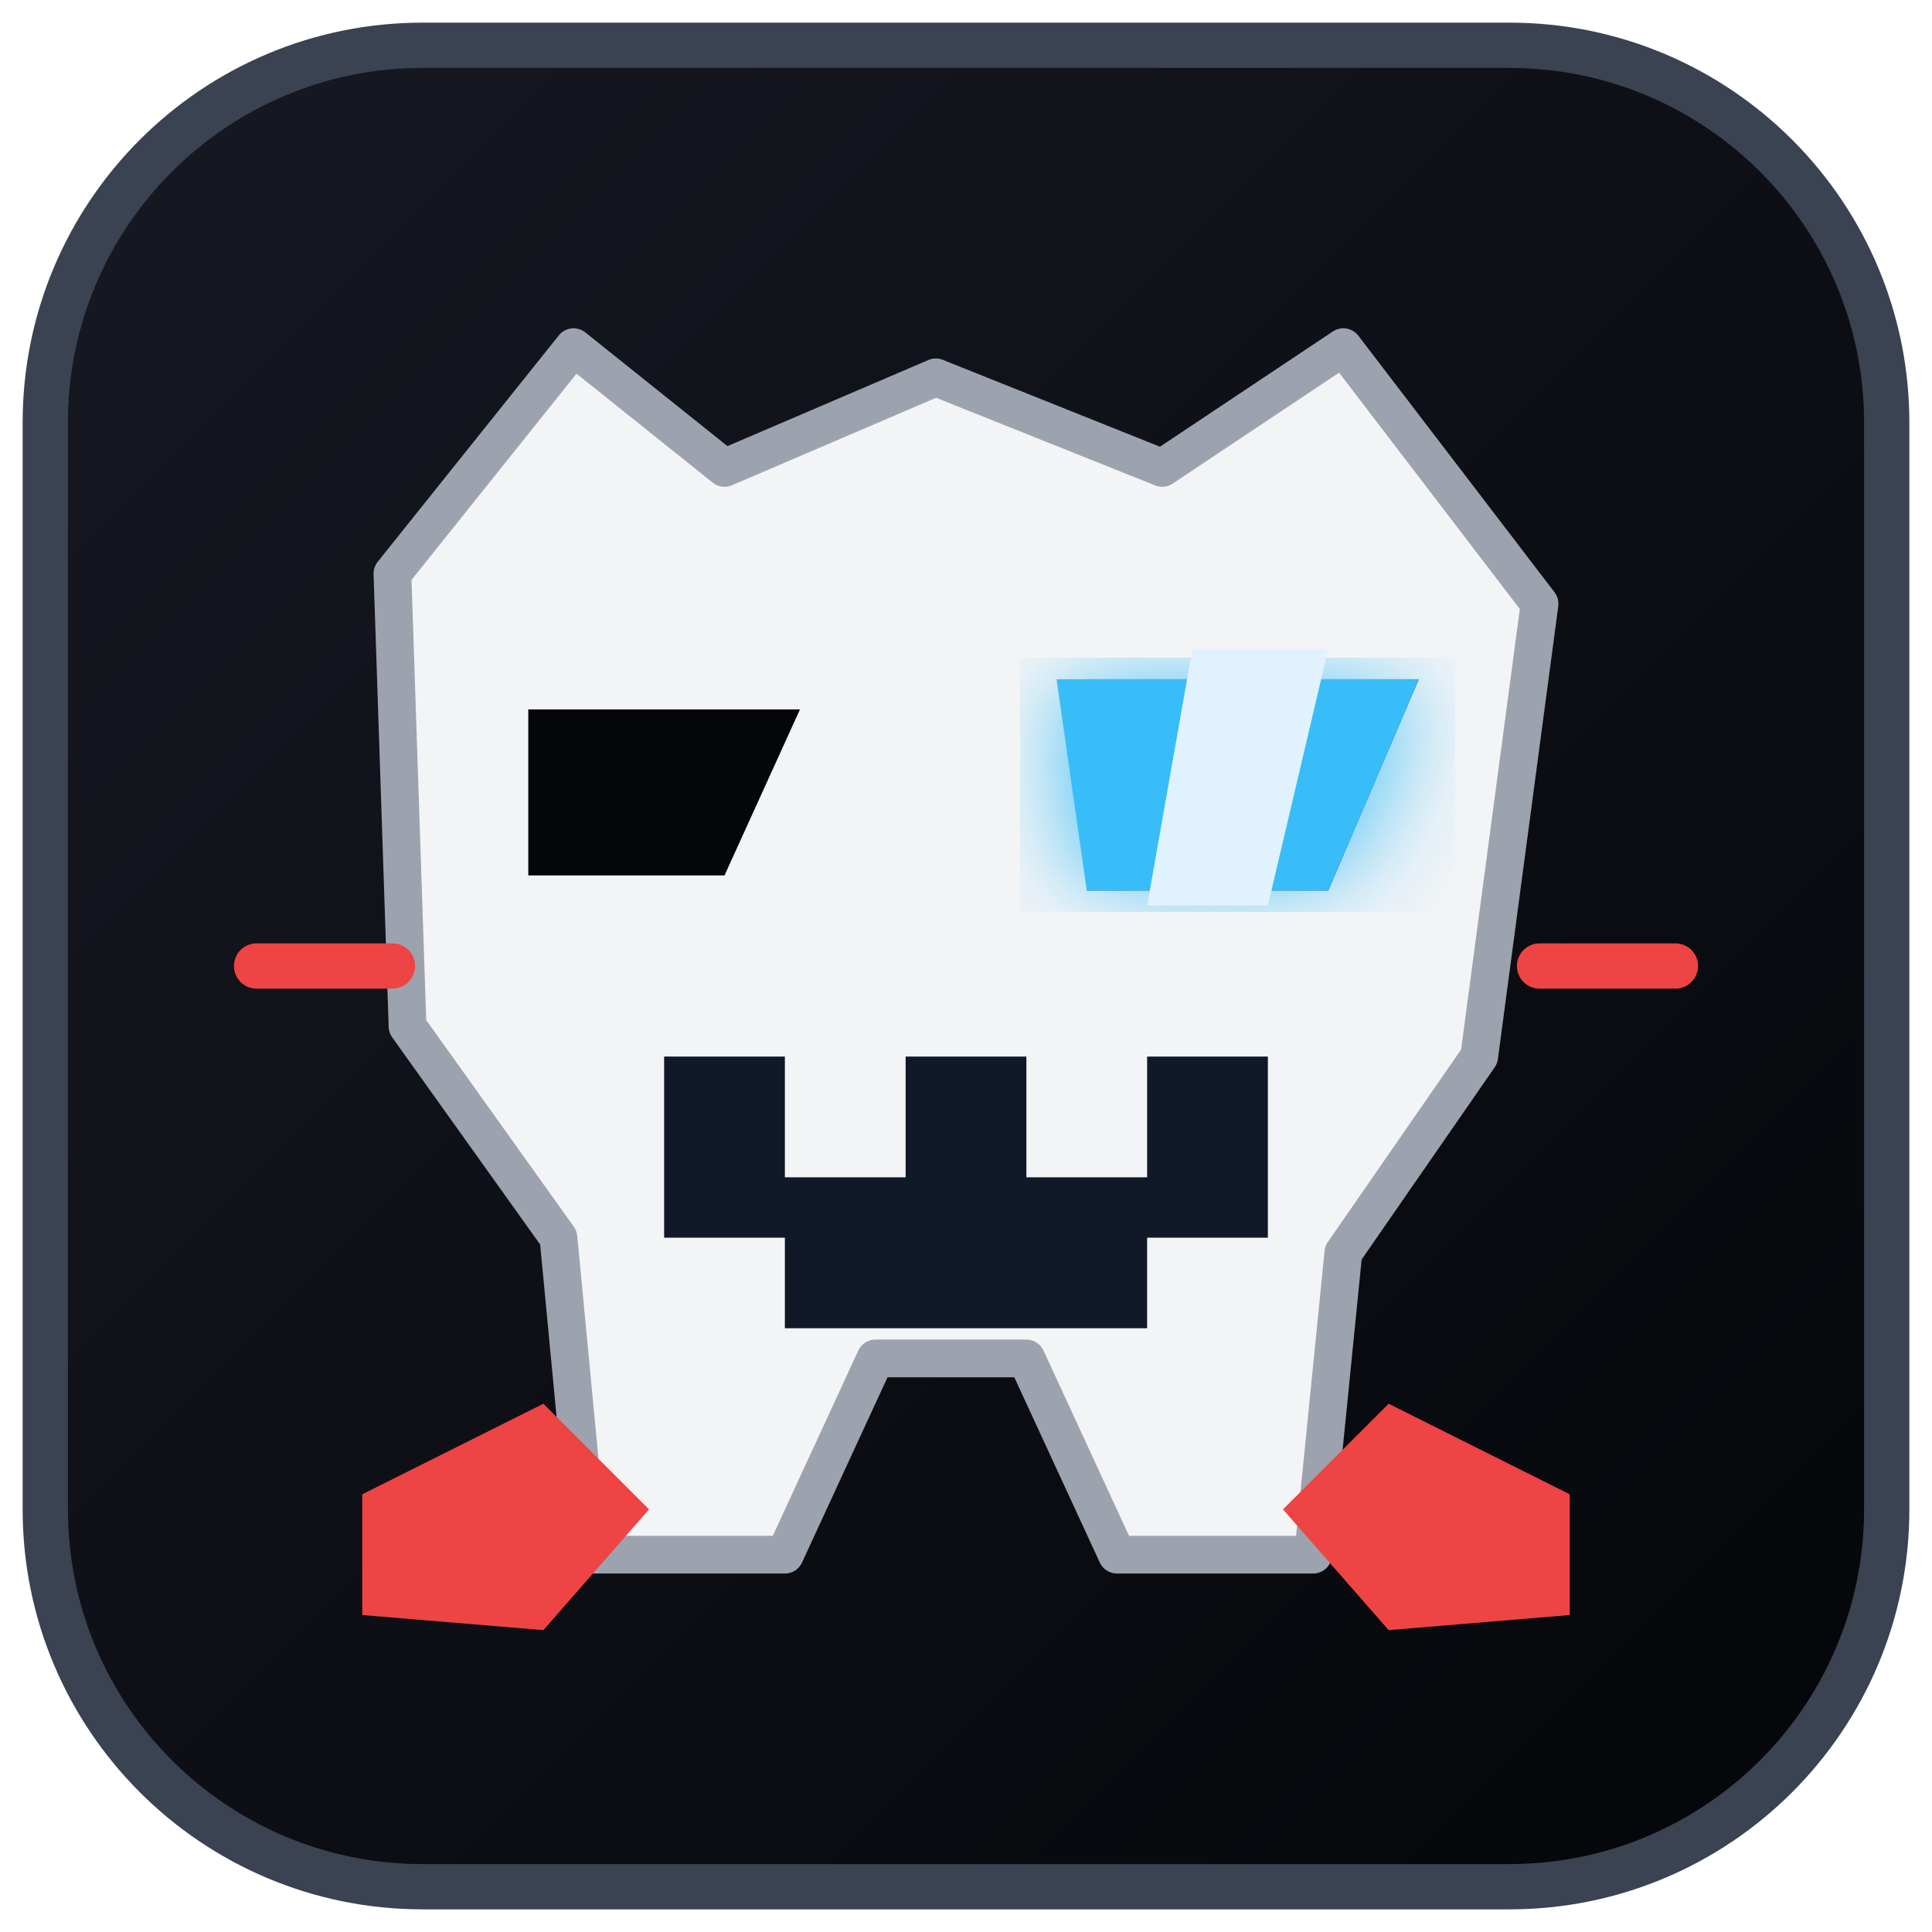
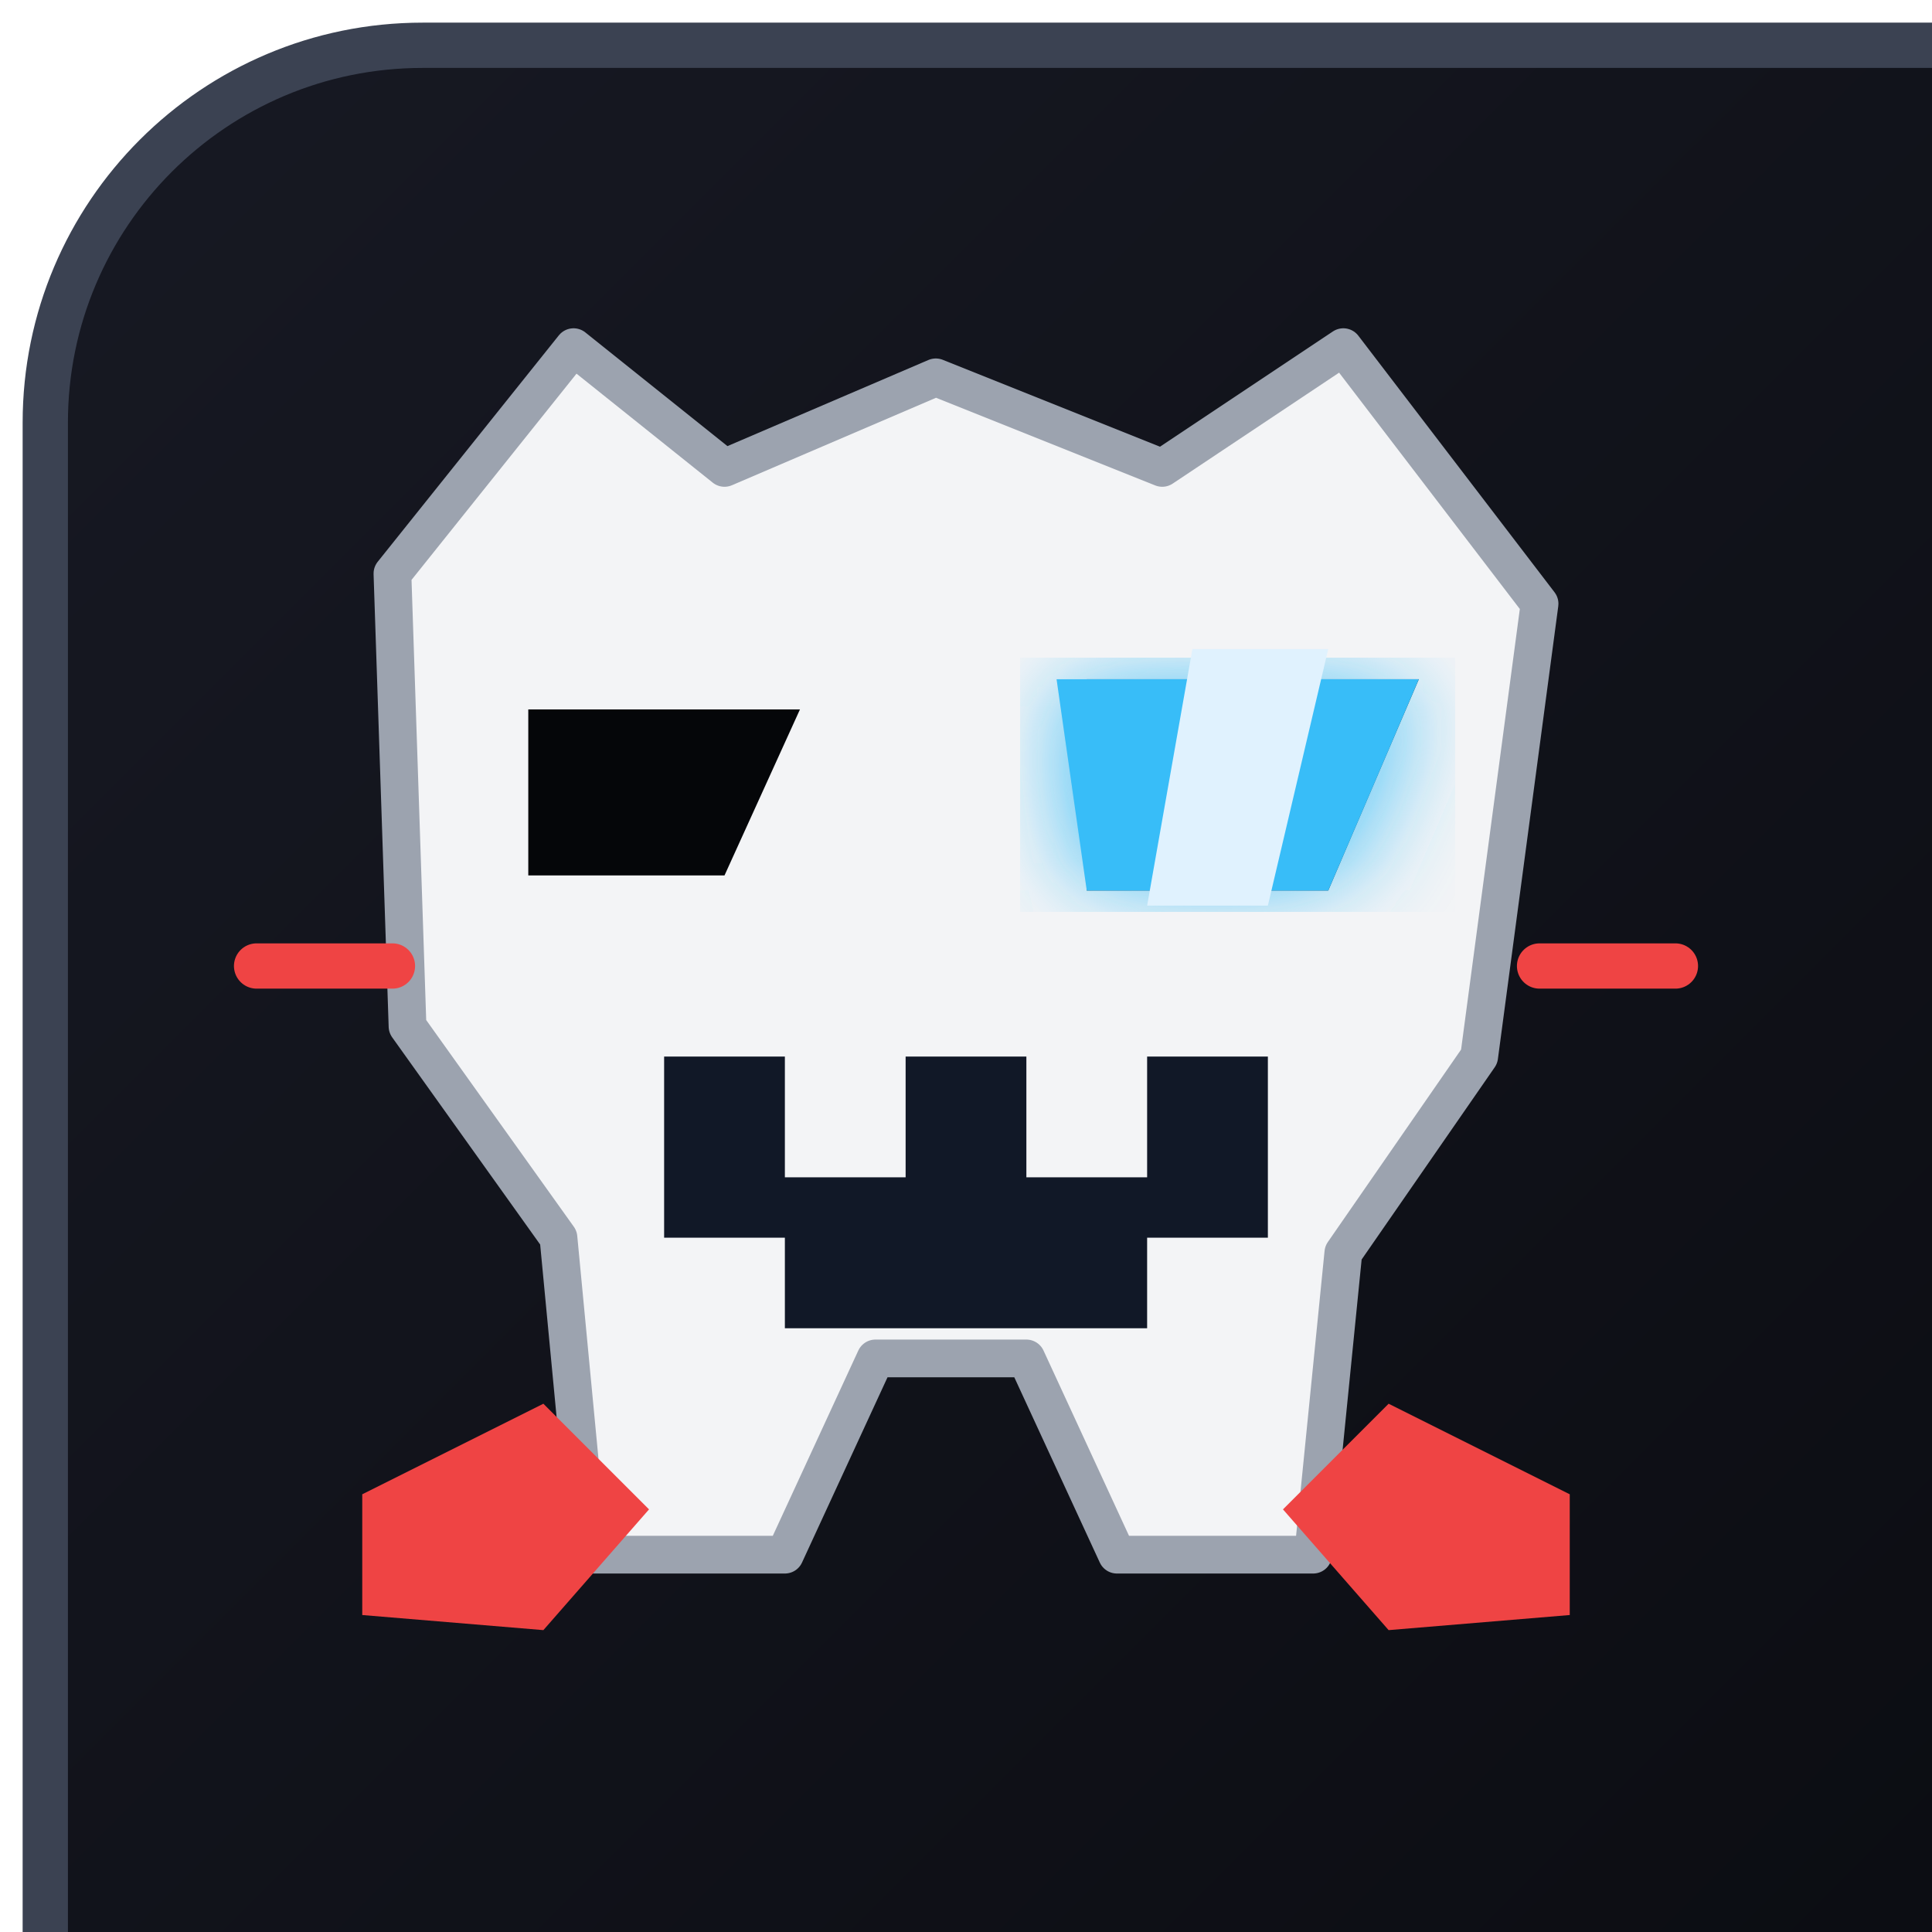
<svg xmlns="http://www.w3.org/2000/svg" viewBox="0 0 128 128">
  <defs>
    <linearGradient id="bg" x1="0" y1="0" x2="1" y2="1">
      <stop offset="0" stop-color="#171923" />
      <stop offset="1" stop-color="#050609" />
    </linearGradient>
    <filter id="glow">
      <feGaussianBlur stdDeviation="3.5" result="b" />
      <feMerge>
        <feMergeNode in="b" />
        <feMergeNode in="SourceGraphic" />
      </feMerge>
    </filter>
  </defs>
-   <rect x="3" y="3" width="122" height="122" rx="25" fill="url(#bg)" stroke="#3b4252" stroke-width="3" />
+   <rect x="3" y="3" width="200" height="200" rx="25" fill="url(#bg)" stroke="#3b4252" stroke-width="3" />
  <path d="M26 38 38 23 48 31 62 25 77 31 89 23 102 40 98 70 89 83 87 103 74 103 68 90 58 90 52 103 39 103 37 82 27 68Z" fill="#f3f4f6" stroke="#9ca3af" stroke-width="2.5" stroke-linejoin="round" />
  <path d="M35 47 53 47 48 58 35 58Z" fill="#050609" />
  <path d="M72 45 94 45 88 59 72 59Z" fill="#050609" />
  <path d="M70 45 94 45 88 59 72 59Z" fill="#38bdf8" filter="url(#glow)" />
  <path d="M79 43 88 43 84 60 76 60Z" fill="#e0f2fe" />
  <path d="M44 70 52 70 52 78 60 78 60 70 68 70 68 78 76 78 76 70 84 70 84 82 76 82 76 88 52 88 52 82 44 82Z" fill="#111827" />
  <path d="M24 99 36 93 43 100 36 108 24 107Z" fill="#ef4444" />
  <path d="M104 99 92 93 85 100 92 108 104 107Z" fill="#ef4444" />
  <path d="M17 64h9M102 64h9" stroke="#ef4444" stroke-width="3" stroke-linecap="round" />
</svg>
